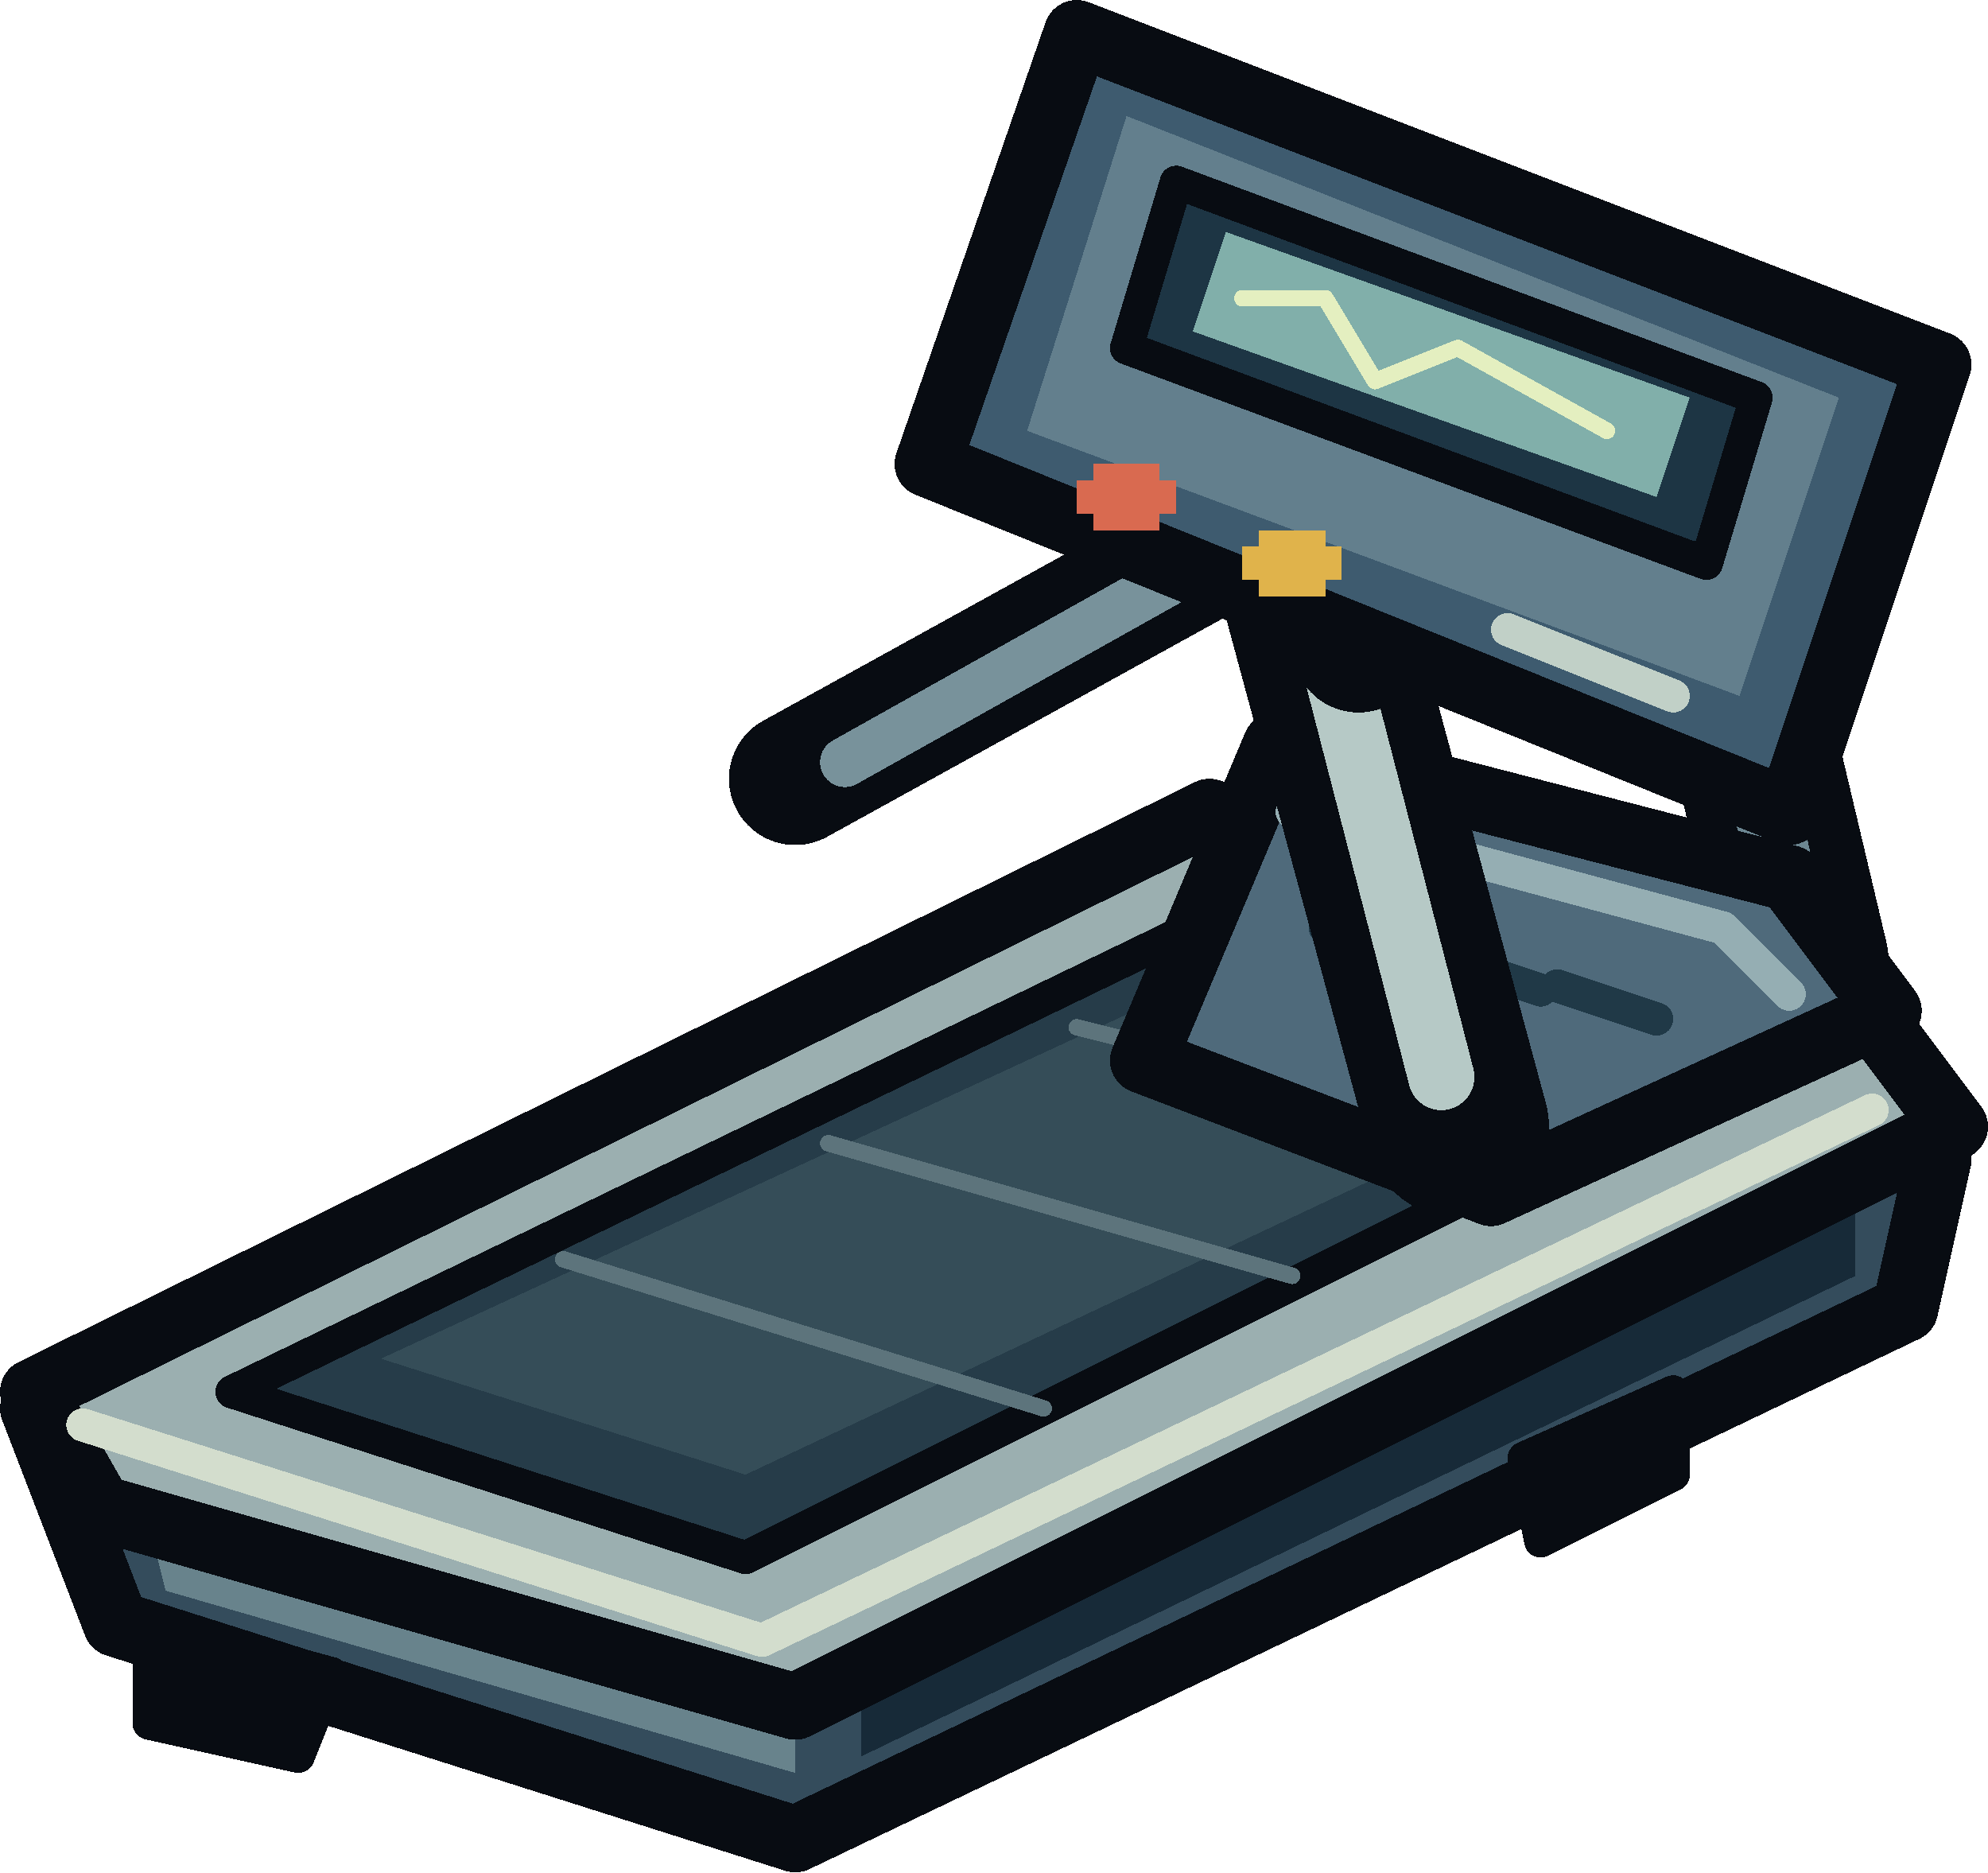
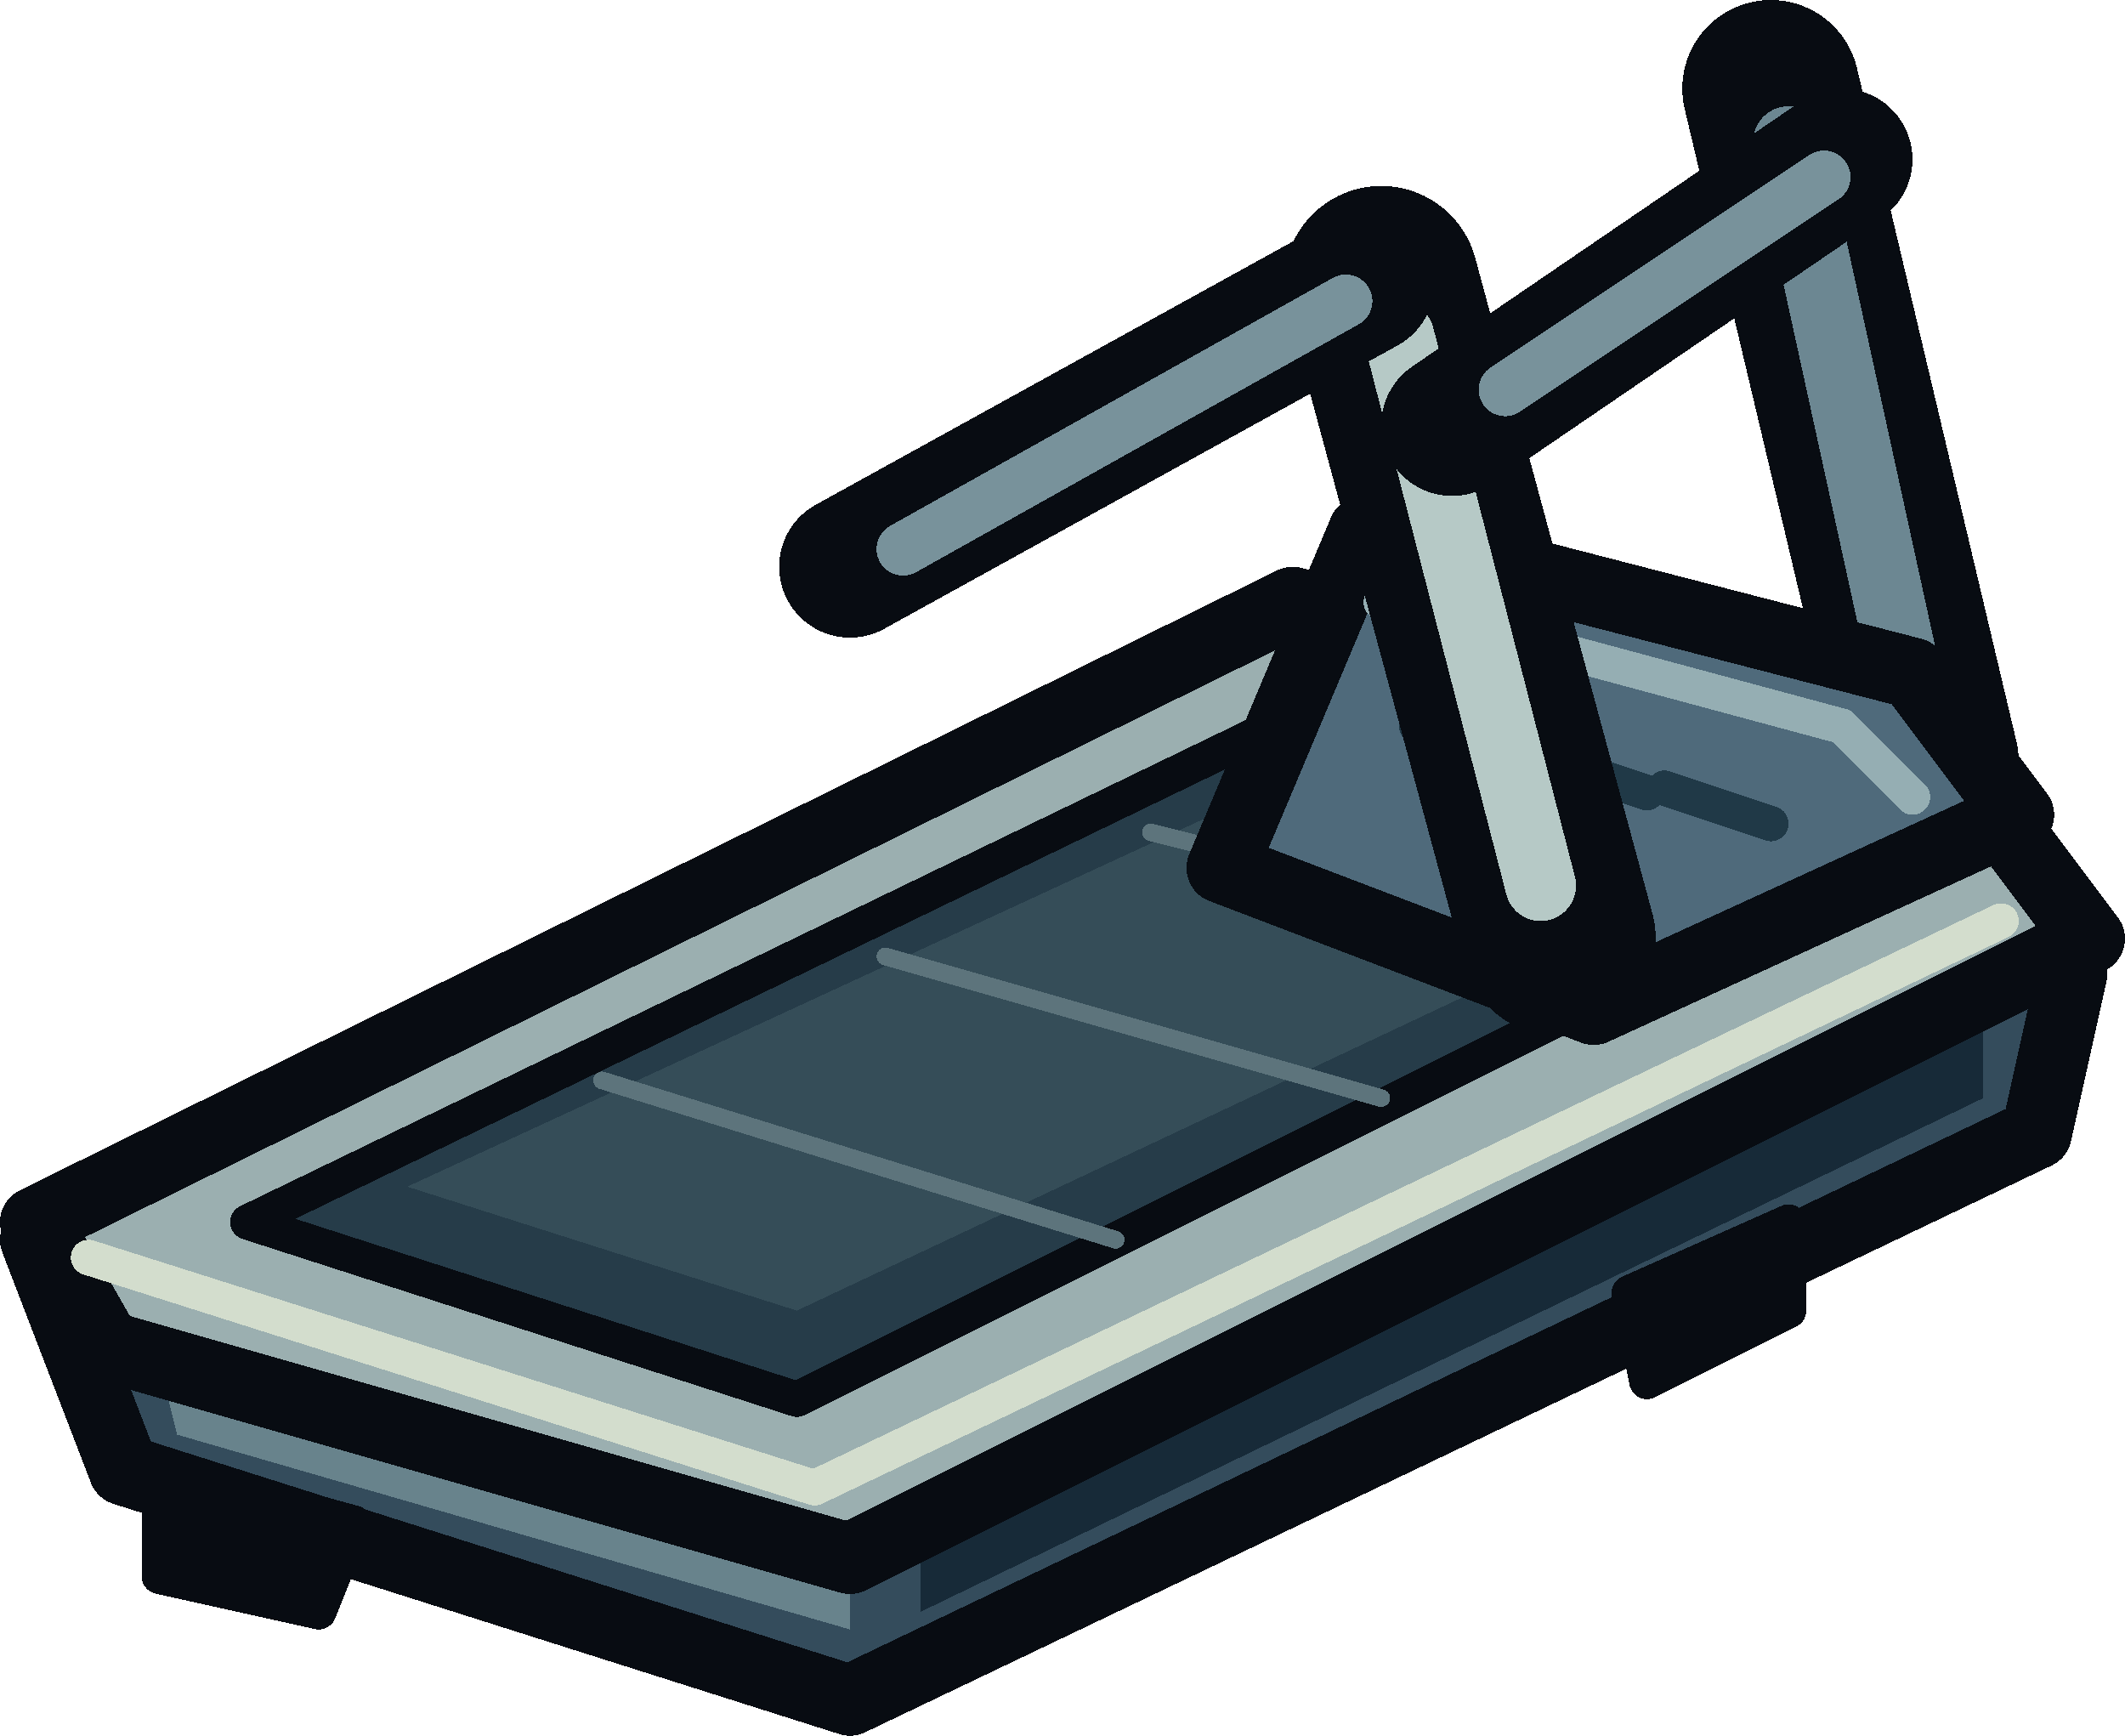
- <svg xmlns="http://www.w3.org/2000/svg" width="120" height="113" viewBox="4 12 120 113" shape-rendering="crispEdges">
+ <svg xmlns="http://www.w3.org/2000/svg" width="120" height="98" viewBox="4 27 120 98" shape-rendering="crispEdges">
  <path d="M104 32L113 70" fill="none" stroke="#080c12" stroke-width="10" stroke-linejoin="round" stroke-linecap="round" />
  <path d="M105 35L112 67" fill="none" stroke="#6c8792" stroke-width="4" stroke-linejoin="round" stroke-linecap="round" />
  <path d="M6 97L77 62L117 73L121 82L119 91L52 123L11 110Z" fill="#344c5c" stroke="#080c12" stroke-width="4" stroke-linejoin="round" />
  <path d="M12 100L52 113V119L14 108Z" fill="#68838c" />
  <path d="M56 113L116 84V89L56 118Z" fill="#172a38" />
  <path d="M6 96L77 61L116 72L122 80L52 115L10 103Z" fill="#9bafb0" stroke="#080c12" stroke-width="4" stroke-linejoin="round" />
  <path d="M18 96L78 67L109 76L49 106Z" fill="#263c49" stroke="#080c12" stroke-width="2" stroke-linejoin="round" />
  <path d="M27 94L79 70L100 77L49 101Z" fill="#354d58" />
  <path d="M38 88L67 97" fill="none" stroke="#5d747c" stroke-width="1" stroke-linejoin="round" stroke-linecap="round" />
  <path d="M54 81L82 89" fill="none" stroke="#5d747c" stroke-width="1" stroke-linejoin="round" stroke-linecap="round" />
  <path d="M69 74L97 81" fill="none" stroke="#5d747c" stroke-width="1" stroke-linejoin="round" stroke-linecap="round" />
  <path d="M9 98L50 111L117 79" fill="none" stroke="#d3ddcd" stroke-width="2" stroke-linejoin="round" stroke-linecap="round" />
  <path d="M81 57L112 65L118 73L94 84L73 76Z" fill="#4f6a7b" stroke="#080c12" stroke-width="4" stroke-linejoin="round" />
  <path d="M82 61L108 68L112 72" fill="none" stroke="#95aeb3" stroke-width="2" stroke-linejoin="round" stroke-linecap="round" />
  <path d="M84 68L90 70" fill="none" stroke="#203947" stroke-width="2" stroke-linejoin="round" stroke-linecap="round" />
  <path d="M91 69.75L97 71.75" fill="none" stroke="#203947" stroke-width="2" stroke-linejoin="round" stroke-linecap="round" />
  <path d="M98 71.5L104 73.5" fill="none" stroke="#203947" stroke-width="2" stroke-linejoin="round" stroke-linecap="round" />
  <path d="M82 43L92 80" fill="none" stroke="#080c12" stroke-width="11" stroke-linejoin="round" stroke-linecap="round" />
  <path d="M83 46L91 77" fill="none" stroke="#b6c9c6" stroke-width="4" stroke-linejoin="round" stroke-linecap="round" />
  <path d="M81 43L52 59" fill="none" stroke="#080c12" stroke-width="8" stroke-linejoin="round" stroke-linecap="round" />
  <path d="M80 44L55 58" fill="none" stroke="#78929b" stroke-width="3" stroke-linejoin="round" stroke-linecap="round" />
  <path d="M108 36L86 51" fill="none" stroke="#080c12" stroke-width="8" stroke-linejoin="round" stroke-linecap="round" />
  <path d="M107 37L89 49" fill="none" stroke="#78929b" stroke-width="3" stroke-linejoin="round" stroke-linecap="round" />
-   <path d="M69 14L121 34L112 61L60 40Z" fill="#3e5b6f" stroke="#080c12" stroke-width="4" stroke-linejoin="round" />
-   <path d="M72 19L115 36L109 54L66 38Z" fill="#637f8d" />
-   <path d="M75 23L110 36L107 46L72 33Z" fill="#1d3544" stroke="#080c12" stroke-width="2" stroke-linejoin="round" />
-   <path d="M78 26L106 36L104 42L76 32Z" fill="#81afaa" />
-   <path d="M79 30L84 30L87 35L92 33L101 38" fill="none" stroke="#e4efc0" stroke-width="1" stroke-linejoin="round" stroke-linecap="round" />
-   <path d="M75 42L75 43L74 43L74 44L73 44L72 44L71 44L70 44L70 43L69 43L69 42L69 41L70 41L70 40L71 40L72 40L73 40L74 40L74 41L75 41Z" fill="#d96a50" />
-   <path d="M85 46L85 47L84 47L84 48L83 48L82 48L81 48L80 48L80 47L79 47L79 46L79 45L80 45L80 44L81 44L82 44L83 44L84 44L84 45L85 45Z" fill="#e0b34b" />
-   <path d="M95 50L105 54" fill="none" stroke="#c1d0c7" stroke-width="2" stroke-linejoin="round" stroke-linecap="round" />
  <path d="M13 110L24 113L22 118L13 116Z" fill="#080c12" stroke="#080c12" stroke-width="2" stroke-linejoin="round" />
  <path d="M96 100L105 96V101L97 105Z" fill="#080c12" stroke="#080c12" stroke-width="2" stroke-linejoin="round" />
</svg>
